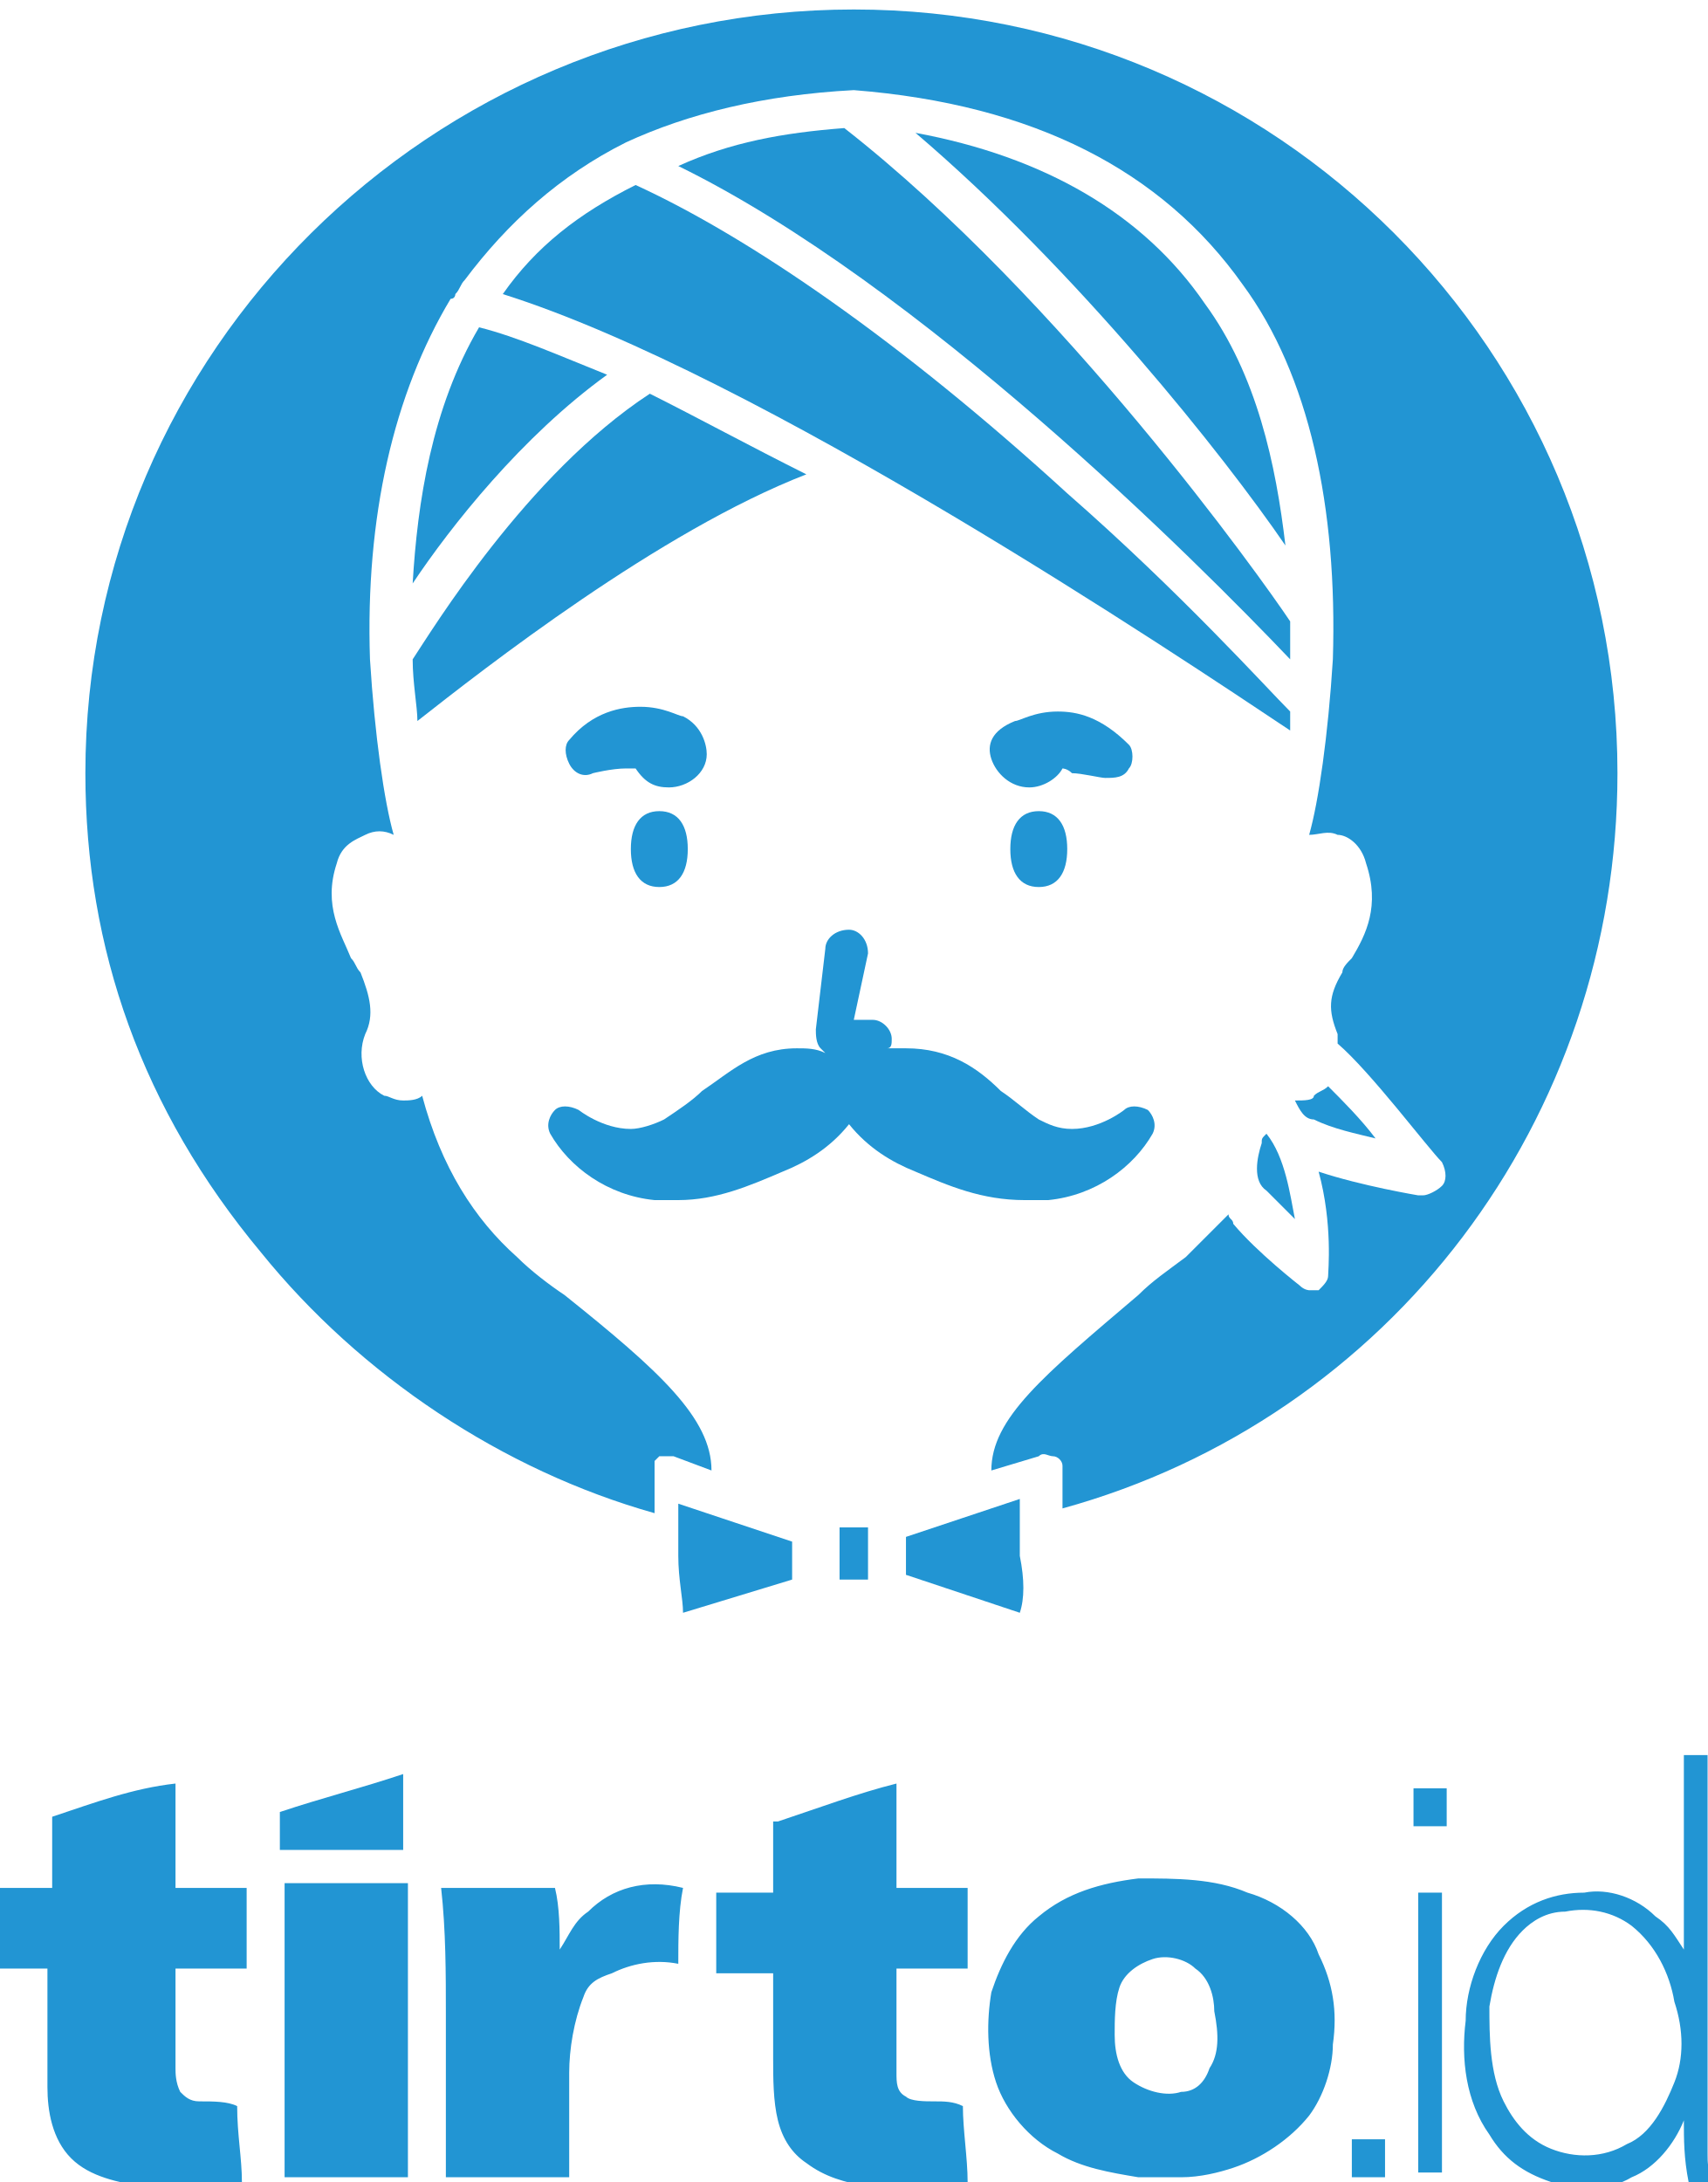
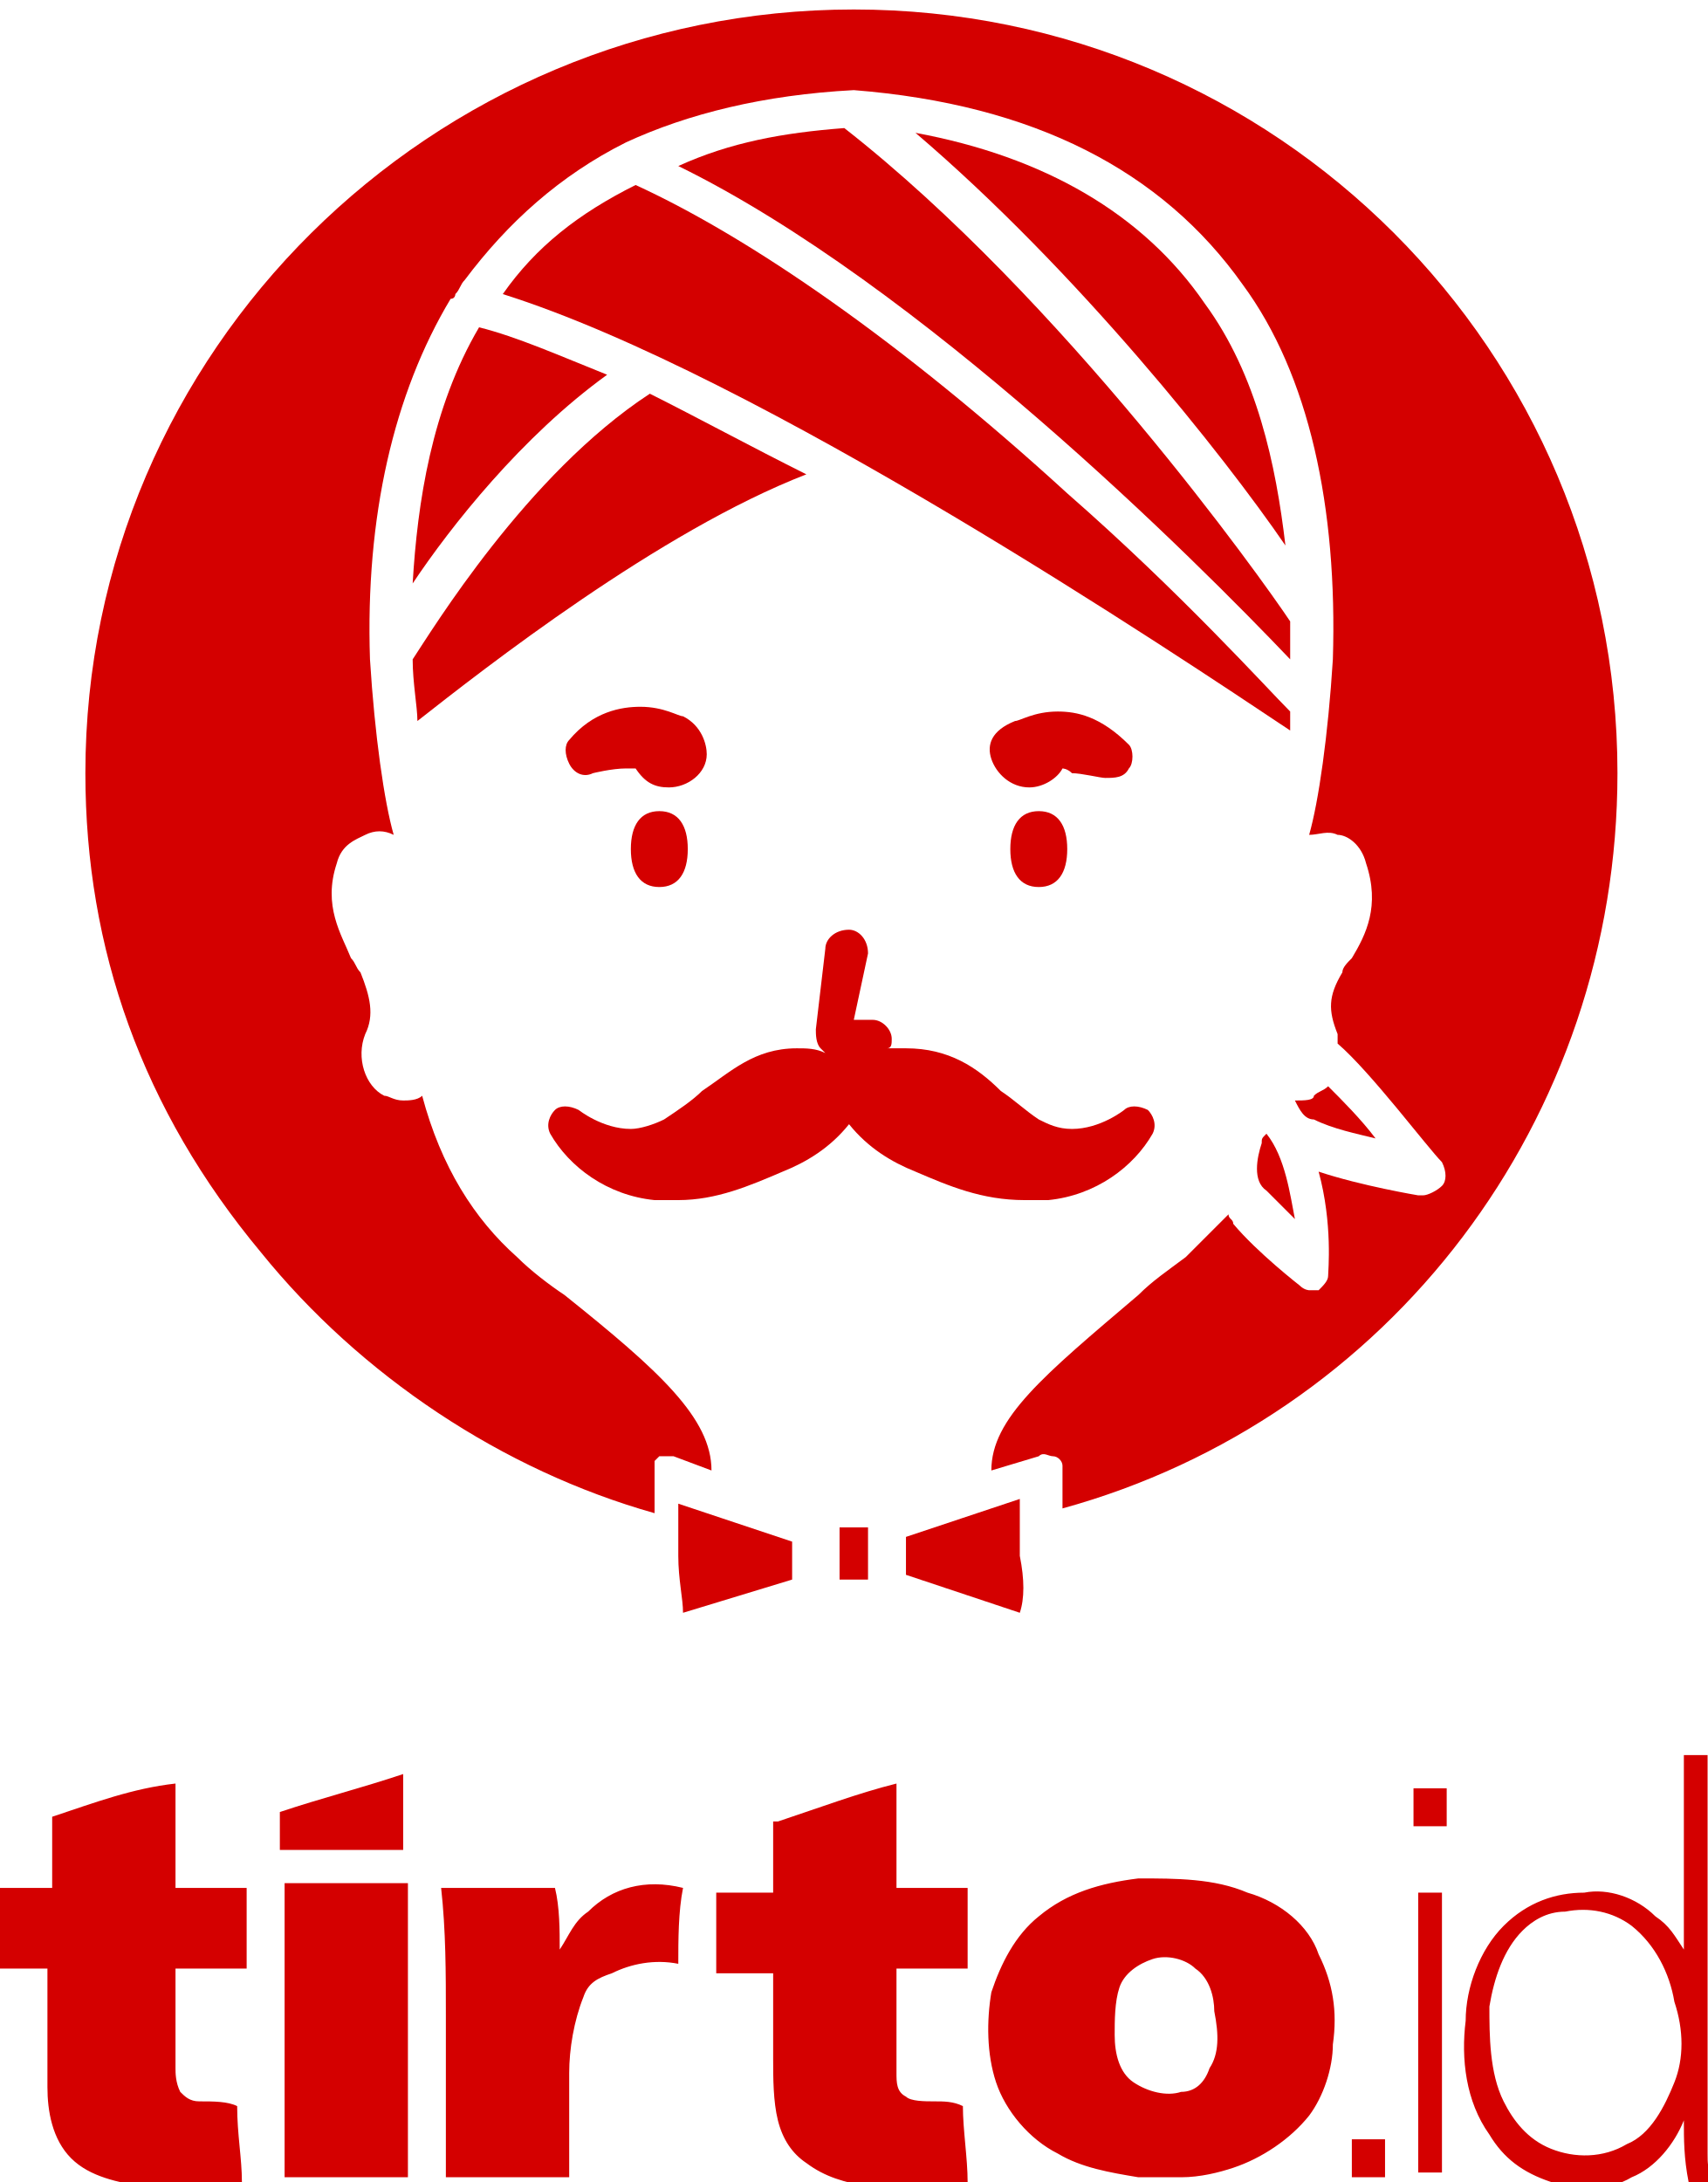
<svg xmlns="http://www.w3.org/2000/svg" version="1.1" id="Layer_1" x="0px" y="0px" viewBox="0 0 36 46" style="enable-background:new 0 0 36 46;" xml:space="preserve">
  <style type="text/css">
	.st0{fill:url(#SVGID_1_);}
	.st1{fill:url(#SVGID_2_);}
	.st2{fill:url(#SVGID_3_);}
	.st3{fill:url(#SVGID_4_);}
	.st4{fill:url(#SVGID_5_);}
	.st5{fill:url(#SVGID_6_);}
	.st6{fill:url(#SVGID_7_);}
	.st7{fill:url(#SVGID_8_);}
	.st8{fill:url(#SVGID_9_);}
	.st9{fill:url(#SVGID_10_);}
	.st10{fill:url(#SVGID_11_);}
	.st11{fill:url(#SVGID_12_);}
	.st12{fill:url(#SVGID_13_);}
	.st13{fill:url(#SVGID_14_);}
	.st14{fill:url(#SVGID_15_);}
	.st15{fill:url(#SVGID_16_);}
	.st16{fill:url(#SVGID_17_);}
	.st17{fill:url(#SVGID_18_);}
</style>
  <g>
    <g>
      <linearGradient id="SVGID_1_" gradientUnits="userSpaceOnUse" x1="-9.583402e-02" y1="41.517" x2="36" y2="41.517">
-         <stop offset="0" style="stop-color:#2295D3" />
-         <stop offset="8.962709e-02" style="stop-color:#2295D3" />
-         <stop offset="1" style="stop-color:#2295D3" />
+         <stop offset="0" style="stop-color:#D40000" />
+         <stop offset="8.962709e-02" style="stop-color:#D40000" />
+         <stop offset="1" style="stop-color:#D40000" />
      </linearGradient>
      <path class="st0" d="M30.5,37.7c-0.2,0-0.4,0-0.7,0c0,0.3,0,0.5,0,0.8c0.2,0,0.4,0,0.7,0C30.5,38.2,30.5,38,30.5,37.7 M4.2,44.3    c-0.2,0-0.3-0.1-0.4-0.2c-0.1-0.2-0.1-0.4-0.1-0.5c0-0.7,0-1.4,0-2.1l0,0c0.5,0,1,0,1.5,0c0-0.6,0-1.1,0-1.7c-0.5,0-1,0-1.5,0    c0-0.7,0-1.5,0-2.2C2.8,37.7,2,38,1.1,38.3c0,0.5,0,1,0,1.5c-0.4,0-0.8,0-1.2,0c0,0.3,0,0.6,0,0.9c0,0.3,0,0.5,0,0.8    c0.4,0,0.8,0,1.1,0c0,0.8,0,1.6,0,2.5c0,0.5,0.1,1.1,0.5,1.5c0.4,0.4,1,0.5,1.5,0.6c0.7,0.1,1.4,0,2.1-0.1c0-0.5-0.1-1-0.1-1.6    C4.8,44.3,4.5,44.3,4.2,44.3 M19.7,44.3c-0.2,0-0.5,0-0.6-0.1c-0.2-0.1-0.2-0.3-0.2-0.5c0-0.7,0-1.5,0-2.2c0.5,0,1,0,1.5,0    c0-0.6,0-1.1,0-1.7c-0.5,0-1,0-1.5,0c0-0.7,0-1.5,0-2.2c-0.8,0.2-1.6,0.5-2.5,0.8c0,0,0,0-0.1,0c0,0.5,0,1,0,1.5    c-0.4,0-0.8,0-1.2,0c0,0,0,0.1,0,0.2c0,0.5,0,1,0,1.5c0.4,0,0.8,0,1.2,0c0,0.6,0,1.2,0,1.8c0,0.4,0,0.9,0.1,1.3    c0.1,0.4,0.3,0.7,0.6,0.9c0.4,0.3,0.8,0.4,1.3,0.5c0.7,0.1,1.4,0,2.1-0.1c0-0.5-0.1-1.1-0.1-1.6C20.1,44.3,19.9,44.3,19.7,44.3     M12.4,40.3c-0.3,0.2-0.4,0.5-0.6,0.8c0-0.4,0-0.9-0.1-1.3c-0.8,0-1.6,0-2.4,0c0.1,0.9,0.1,1.8,0.1,2.7c0,1.1,0,2.2,0,3.4    c0.9,0,1.7,0,2.6,0c0-0.7,0-1.5,0-2.2c0-0.5,0.1-1.1,0.3-1.6c0.1-0.3,0.3-0.4,0.6-0.5c0.4-0.2,0.9-0.3,1.4-0.2    c0-0.5,0-1.1,0.1-1.6C13.6,39.6,12.9,39.8,12.4,40.3 M8.6,39.7c-0.9,0-1.7,0-2.6,0c0,2,0,4,0,6.1c0,0,0,0,0,0.1c0.9,0,1.7,0,2.6,0    c0-1,0-2,0-3C8.6,41.8,8.6,40.8,8.6,39.7 M30.4,39.9c-0.2,0-0.4,0-0.5,0c0,2,0,3.9,0,5.9c0.2,0,0.4,0,0.5,0    C30.4,43.9,30.4,41.9,30.4,39.9 M36,45.4c0-0.7,0-1.5,0-2.2c0-2.1,0-4.1,0-6.2c-0.2,0-0.4,0-0.5,0c0,1.4,0,2.7,0,4.1    c-0.2-0.3-0.3-0.5-0.6-0.7c-0.4-0.4-1-0.6-1.5-0.5c-0.6,0-1.2,0.2-1.7,0.7c-0.5,0.5-0.8,1.3-0.8,2c-0.1,0.8,0,1.7,0.5,2.4    c0.3,0.5,0.7,0.8,1.3,1c0.5,0.2,1.2,0.2,1.7-0.1c0.5-0.2,0.9-0.7,1.1-1.2c0,0.4,0,0.8,0.1,1.3c0.2,0,0.3,0,0.5,0    C36,45.7,36,45.6,36,45.4 M35.3,43.9c-0.2,0.5-0.5,1.1-1,1.3c-0.5,0.3-1.1,0.3-1.6,0.1c-0.5-0.2-0.8-0.6-1-1    c-0.3-0.6-0.3-1.4-0.3-2c0.1-0.6,0.3-1.2,0.7-1.6c0.2-0.2,0.5-0.4,0.9-0.4c0.5-0.1,1,0,1.4,0.3c0.5,0.4,0.8,1,0.9,1.6    C35.5,42.8,35.5,43.4,35.3,43.9 M26.3,39.9c-0.7-0.3-1.5-0.3-2.3-0.3c-0.8,0.1-1.5,0.3-2.1,0.8c-0.5,0.4-0.8,1-1,1.6    c-0.1,0.6-0.1,1.3,0.1,1.9c0.2,0.6,0.7,1.2,1.3,1.5c0.5,0.3,1.1,0.4,1.7,0.5c0.3,0,0.6,0,0.9,0c0.4,0,0.8-0.1,1.1-0.2    c0.6-0.2,1.2-0.6,1.6-1.1c0.3-0.4,0.5-1,0.5-1.5c0.1-0.7,0-1.3-0.3-1.9C27.6,40.6,27,40.1,26.3,39.9 M25.5,43.6    c-0.1,0.3-0.3,0.5-0.6,0.5c-0.3,0.1-0.7,0-1-0.2c-0.3-0.2-0.4-0.6-0.4-1c0-0.3,0-0.7,0.1-1c0.1-0.3,0.4-0.5,0.7-0.6    c0.3-0.1,0.7,0,0.9,0.2c0.3,0.2,0.4,0.6,0.4,0.9C25.7,42.9,25.7,43.3,25.5,43.6 M28.5,45.1c0,0.3,0,0.5,0,0.8c0.2,0,0.5,0,0.7,0    c0-0.3,0-0.5,0-0.8C29,45.1,28.7,45.1,28.5,45.1" />
      <linearGradient id="SVGID_2_" gradientUnits="userSpaceOnUse" x1="5.907" y1="38.247" x2="8.511" y2="38.247">
-         <stop offset="0" style="stop-color:#2295D3" />
-         <stop offset="8.962709e-02" style="stop-color:#2295D3" />
-         <stop offset="1" style="stop-color:#2295D3" />
+         <stop offset="0" style="stop-color:#D40000" />
+         <stop offset="8.962709e-02" style="stop-color:#D40000" />
+         <stop offset="1" style="stop-color:#D40000" />
      </linearGradient>
      <path class="st1" d="M8.5,37.4c-0.9,0.3-1.7,0.5-2.6,0.8c0,0.3,0,0.5,0,0.8c0.9,0,1.7,0,2.6,0C8.5,38.5,8.5,38,8.5,37.4" />
    </g>
    <linearGradient id="SVGID_3_" gradientUnits="userSpaceOnUse" x1="20.946" y1="15.768" x2="23.892" y2="15.768">
-       <stop offset="0" style="stop-color:#2295D3" />
-       <stop offset="8.962709e-02" style="stop-color:#2295D3" />
-       <stop offset="1" style="stop-color:#2295D3" />
+       <stop offset="0" style="stop-color:#D40000" />
+       <stop offset="8.962709e-02" style="stop-color:#D40000" />
+       <stop offset="1" style="stop-color:#D40000" />
    </linearGradient>
    <path class="st2" d="M22.4,16.2c-0.1,0.2-0.4,0.4-0.7,0.4c-0.4,0-0.7-0.3-0.8-0.6c-0.1-0.3,0-0.6,0.5-0.8c0.1,0,0.4-0.2,0.9-0.2   c0.4,0,0.9,0.1,1.5,0.7c0.1,0.1,0.1,0.4,0,0.5c-0.1,0.2-0.3,0.2-0.5,0.2c-0.1,0-0.5-0.1-0.7-0.1C22.5,16.2,22.4,16.2,22.4,16.2z" />
    <linearGradient id="SVGID_4_" gradientUnits="userSpaceOnUse" x1="21.369" y1="17.888" x2="22.547" y2="17.888">
-       <stop offset="0" style="stop-color:#2295D3" />
-       <stop offset="8.962709e-02" style="stop-color:#2295D3" />
-       <stop offset="1" style="stop-color:#2295D3" />
+       <stop offset="0" style="stop-color:#D40000" />
+       <stop offset="8.962709e-02" style="stop-color:#D40000" />
+       <stop offset="1" style="stop-color:#D40000" />
    </linearGradient>
    <path class="st3" d="M22.5,17.9c0,0.5-0.2,0.8-0.6,0.8c-0.4,0-0.6-0.3-0.6-0.8c0-0.5,0.2-0.8,0.6-0.8   C22.3,17.1,22.5,17.4,22.5,17.9z" />
    <linearGradient id="SVGID_5_" gradientUnits="userSpaceOnUse" x1="8.698" y1="11.85" x2="17.042" y2="11.85">
-       <stop offset="0" style="stop-color:#2295D3" />
-       <stop offset="8.962709e-02" style="stop-color:#2295D3" />
-       <stop offset="1" style="stop-color:#2295D3" />
+       <stop offset="0" style="stop-color:#D40000" />
+       <stop offset="8.962709e-02" style="stop-color:#D40000" />
+       <stop offset="1" style="stop-color:#D40000" />
    </linearGradient>
    <path class="st4" d="M8.7,13.9c0.4-0.6,2.4-3.9,5-5.6c1,0.5,2.1,1.1,3.3,1.7c-3.1,1.2-6.8,4.1-8.2,5.2C8.8,14.9,8.7,14.4,8.7,13.9z   " />
    <linearGradient id="SVGID_6_" gradientUnits="userSpaceOnUse" x1="26.515" y1="24.913" x2="27.237" y2="24.913">
-       <stop offset="0" style="stop-color:#2295D3" />
-       <stop offset="8.962709e-02" style="stop-color:#2295D3" />
-       <stop offset="1" style="stop-color:#2295D3" />
+       <stop offset="0" style="stop-color:#D40000" />
+       <stop offset="8.962709e-02" style="stop-color:#D40000" />
+       <stop offset="1" style="stop-color:#D40000" />
    </linearGradient>
    <path class="st5" d="M26.6,24.1c0-0.1,0-0.1,0.1-0.2c0.4,0.5,0.5,1.3,0.6,1.8c-0.2-0.2-0.4-0.4-0.6-0.6   C26.4,24.9,26.5,24.4,26.6,24.1z" />
    <linearGradient id="SVGID_7_" gradientUnits="userSpaceOnUse" x1="27.28" y1="23.458" x2="28.976" y2="23.458">
-       <stop offset="0" style="stop-color:#2295D3" />
-       <stop offset="8.962709e-02" style="stop-color:#2295D3" />
-       <stop offset="1" style="stop-color:#2295D3" />
+       <stop offset="0" style="stop-color:#D40000" />
+       <stop offset="8.962709e-02" style="stop-color:#D40000" />
+       <stop offset="1" style="stop-color:#D40000" />
    </linearGradient>
    <path class="st6" d="M27.3,23.2C27.3,23.2,27.3,23.2,27.3,23.2c0.2,0,0.4,0,0.4-0.1c0.1-0.1,0.2-0.1,0.3-0.2c0.3,0.3,0.7,0.7,1,1.1   c-0.4-0.1-0.9-0.2-1.3-0.4C27.5,23.6,27.4,23.4,27.3,23.2z" />
    <linearGradient id="SVGID_8_" gradientUnits="userSpaceOnUse" x1="14.361" y1="8.241" x2="27.249" y2="8.241">
-       <stop offset="0" style="stop-color:#2295D3" />
-       <stop offset="8.962709e-02" style="stop-color:#2295D3" />
-       <stop offset="1" style="stop-color:#2295D3" />
+       <stop offset="0" style="stop-color:#D40000" />
+       <stop offset="8.962709e-02" style="stop-color:#D40000" />
+       <stop offset="1" style="stop-color:#D40000" />
    </linearGradient>
    <path class="st7" d="M17.8,2.7c4.6,3.6,8.8,9.5,9.4,10.4c0,0.3,0,0.5,0,0.8c-2-2.1-7.8-7.9-12.9-10.4C15.4,3,16.5,2.8,17.8,2.7z" />
    <linearGradient id="SVGID_9_" gradientUnits="userSpaceOnUse" x1="19.338" y1="7.163" x2="27.179" y2="7.163">
-       <stop offset="0" style="stop-color:#2295D3" />
-       <stop offset="8.962709e-02" style="stop-color:#2295D3" />
-       <stop offset="1" style="stop-color:#2295D3" />
+       <stop offset="0" style="stop-color:#D40000" />
+       <stop offset="8.962709e-02" style="stop-color:#D40000" />
+       <stop offset="1" style="stop-color:#D40000" />
    </linearGradient>
    <path class="st8" d="M19.3,2.8c2.7,0.5,4.8,1.7,6.1,3.6c1.1,1.5,1.5,3.4,1.7,5.1C25.8,9.6,22.7,5.7,19.3,2.8z" />
    <linearGradient id="SVGID_10_" gradientUnits="userSpaceOnUse" x1="10.592" y1="9.635" x2="27.155" y2="9.635">
-       <stop offset="0" style="stop-color:#2295D3" />
-       <stop offset="8.962709e-02" style="stop-color:#2295D3" />
-       <stop offset="1" style="stop-color:#2295D3" />
+       <stop offset="0" style="stop-color:#D40000" />
+       <stop offset="8.962709e-02" style="stop-color:#D40000" />
+       <stop offset="1" style="stop-color:#D40000" />
    </linearGradient>
    <path class="st9" d="M13.4,3.9c2.4,1.1,5.6,3.3,9.1,6.5c2.4,2.1,4.2,4.1,4.7,4.6c0,0.2,0,0.3,0,0.4C24.8,13.8,16,7.9,10.6,6.2   C11.3,5.2,12.2,4.5,13.4,3.9z" />
    <linearGradient id="SVGID_11_" gradientUnits="userSpaceOnUse" x1="8.692" y1="9.664" x2="12.829" y2="9.664">
-       <stop offset="0" style="stop-color:#2295D3" />
-       <stop offset="8.962709e-02" style="stop-color:#2295D3" />
-       <stop offset="1" style="stop-color:#2295D3" />
+       <stop offset="0" style="stop-color:#D40000" />
+       <stop offset="8.962709e-02" style="stop-color:#D40000" />
+       <stop offset="1" style="stop-color:#D40000" />
    </linearGradient>
    <path class="st10" d="M10.1,6.9c0.8,0.2,1.7,0.6,2.7,1c-1.8,1.3-3.3,3.2-4.1,4.4C8.8,10.6,9.1,8.6,10.1,6.9z" />
    <linearGradient id="SVGID_12_" gradientUnits="userSpaceOnUse" x1="12.005" y1="15.768" x2="14.952" y2="15.768">
-       <stop offset="0" style="stop-color:#2295D3" />
-       <stop offset="8.962709e-02" style="stop-color:#2295D3" />
-       <stop offset="1" style="stop-color:#2295D3" />
+       <stop offset="0" style="stop-color:#D40000" />
+       <stop offset="8.962709e-02" style="stop-color:#D40000" />
+       <stop offset="1" style="stop-color:#D40000" />
    </linearGradient>
    <path class="st11" d="M14.1,16.6c-0.3,0-0.5-0.1-0.7-0.4c0,0-0.1,0-0.2,0c-0.3,0-0.7,0.1-0.7,0.1c-0.2,0.1-0.4,0-0.5-0.2   c-0.1-0.2-0.1-0.4,0-0.5c0.5-0.6,1.1-0.7,1.5-0.7c0.5,0,0.8,0.2,0.9,0.2c0.4,0.2,0.5,0.6,0.5,0.8C14.9,16.3,14.5,16.6,14.1,16.6z" />
    <linearGradient id="SVGID_13_" gradientUnits="userSpaceOnUse" x1="13.351" y1="17.888" x2="14.526" y2="17.888">
-       <stop offset="0" style="stop-color:#2295D3" />
-       <stop offset="8.962709e-02" style="stop-color:#2295D3" />
-       <stop offset="1" style="stop-color:#2295D3" />
+       <stop offset="0" style="stop-color:#D40000" />
+       <stop offset="8.962709e-02" style="stop-color:#D40000" />
+       <stop offset="1" style="stop-color:#D40000" />
    </linearGradient>
    <path class="st12" d="M14.5,17.9c0,0.5-0.2,0.8-0.6,0.8c-0.4,0-0.6-0.3-0.6-0.8c0-0.5,0.2-0.8,0.6-0.8   C14.3,17.1,14.5,17.4,14.5,17.9z" />
    <linearGradient id="SVGID_14_" gradientUnits="userSpaceOnUse" x1="11.561" y1="22.436" x2="24.364" y2="22.436">
-       <stop offset="0" style="stop-color:#2295D3" />
-       <stop offset="8.962709e-02" style="stop-color:#2295D3" />
-       <stop offset="1" style="stop-color:#2295D3" />
+       <stop offset="0" style="stop-color:#D40000" />
+       <stop offset="8.962709e-02" style="stop-color:#D40000" />
+       <stop offset="1" style="stop-color:#D40000" />
    </linearGradient>
    <path class="st13" d="M11.7,23.4c0.1-0.1,0.3-0.1,0.5,0c0,0,0.5,0.4,1.1,0.4c0.2,0,0.5-0.1,0.7-0.2c0.3-0.2,0.6-0.4,0.8-0.6   c0.6-0.4,1.1-0.9,2-0.9c0.2,0,0.4,0,0.6,0.1c0,0-0.1-0.1-0.1-0.1c-0.1-0.1-0.1-0.3-0.1-0.4l0.2-1.7c0-0.2,0.2-0.4,0.5-0.4   c0.2,0,0.4,0.2,0.4,0.5L18,21.5c0.1,0,0.2,0,0.4,0c0.2,0,0.4,0.2,0.4,0.4c0,0.1,0,0.2-0.1,0.2c0.1,0,0.3,0,0.4,0   c0.9,0,1.5,0.4,2,0.9c0.3,0.2,0.5,0.4,0.8,0.6c0.2,0.1,0.4,0.2,0.7,0.2c0.6,0,1.1-0.4,1.1-0.4c0.1-0.1,0.3-0.1,0.5,0   c0.1,0.1,0.2,0.3,0.1,0.5c-0.4,0.7-1.2,1.3-2.2,1.4h0c-0.2,0-0.3,0-0.5,0c-0.9,0-1.6-0.3-2.3-0.6c-0.5-0.2-1-0.5-1.4-1   c-0.4,0.5-0.9,0.8-1.4,1c-0.7,0.3-1.4,0.6-2.2,0.6c-0.1,0-0.3,0-0.5,0h0c-1-0.1-1.8-0.7-2.2-1.4C11.5,23.7,11.6,23.5,11.7,23.4z" />
    <linearGradient id="SVGID_15_" gradientUnits="userSpaceOnUse" x1="14.292" y1="32.818" x2="16.84" y2="32.818">
-       <stop offset="0" style="stop-color:#2295D3" />
-       <stop offset="8.962709e-02" style="stop-color:#2295D3" />
-       <stop offset="1" style="stop-color:#2295D3" />
+       <stop offset="0" style="stop-color:#D40000" />
+       <stop offset="8.962709e-02" style="stop-color:#D40000" />
+       <stop offset="1" style="stop-color:#D40000" />
    </linearGradient>
    <path class="st14" d="M14.3,32.8c0-0.2,0-0.4,0-0.6c0,0,0-0.1,0-0.1c0,0,0-0.1,0-0.1c0,0,0-0.1,0-0.1c0,0,0-0.1,0-0.1   c0,0,0,0,0-0.1l2.4,0.8v0.8L14.4,34C14.4,33.7,14.3,33.3,14.3,32.8z" />
    <linearGradient id="SVGID_16_" gradientUnits="userSpaceOnUse" x1="17.67" y1="32.818" x2="18.257" y2="32.818">
-       <stop offset="0" style="stop-color:#2295D3" />
-       <stop offset="8.962709e-02" style="stop-color:#2295D3" />
-       <stop offset="1" style="stop-color:#2295D3" />
+       <stop offset="0" style="stop-color:#D40000" />
+       <stop offset="8.962709e-02" style="stop-color:#D40000" />
+       <stop offset="1" style="stop-color:#D40000" />
    </linearGradient>
    <rect x="17.7" y="32.2" class="st15" width="0.6" height="1.1" />
    <linearGradient id="SVGID_17_" gradientUnits="userSpaceOnUse" x1="19.086" y1="32.818" x2="21.634" y2="32.818">
-       <stop offset="0" style="stop-color:#2295D3" />
-       <stop offset="8.962709e-02" style="stop-color:#2295D3" />
-       <stop offset="1" style="stop-color:#2295D3" />
+       <stop offset="0" style="stop-color:#D40000" />
+       <stop offset="8.962709e-02" style="stop-color:#D40000" />
+       <stop offset="1" style="stop-color:#D40000" />
    </linearGradient>
    <path class="st16" d="M21.5,34l-2.4-0.8v-0.8l2.4-0.8c0,0,0,0.1,0,0.1c0,0,0,0,0,0.1c0,0,0,0.1,0,0.1c0,0,0,0.1,0,0.1   c0,0.1,0,0.1,0,0.2c0,0.2,0,0.4,0,0.6C21.6,33.3,21.6,33.7,21.5,34z" />
    <linearGradient id="SVGID_18_" gradientUnits="userSpaceOnUse" x1="1.816" y1="16.015" x2="34.088" y2="16.015">
-       <stop offset="0" style="stop-color:#2295D3" />
-       <stop offset="8.962709e-02" style="stop-color:#2295D3" />
-       <stop offset="1" style="stop-color:#2295D3" />
+       <stop offset="0" style="stop-color:#D40000" />
+       <stop offset="8.962709e-02" style="stop-color:#D40000" />
+       <stop offset="1" style="stop-color:#D40000" />
    </linearGradient>
    <path class="st17" d="M22.4,31.8C22.4,31.8,22.4,31.8,22.4,31.8c0,0,0-0.1,0-0.1c0,0,0-0.1,0-0.1c0,0,0-0.1,0-0.1   c0-0.1,0-0.1,0-0.1c0,0,0-0.1,0-0.1c0,0,0-0.1,0-0.1c0,0,0-0.1,0-0.1c0,0,0,0,0-0.1c0,0,0-0.1,0-0.1c0-0.1-0.1-0.2-0.2-0.2   c-0.1,0-0.2-0.1-0.3,0L20.9,31c0-1.1,1.1-2,3.1-3.7c0.3-0.3,0.6-0.5,1-0.8c0.3-0.3,0.6-0.6,0.9-0.9c0,0.1,0.1,0.1,0.1,0.2   c0.5,0.6,1.4,1.3,1.4,1.3c0.1,0.1,0.2,0.1,0.2,0.1c0.1,0,0.1,0,0.2,0c0.1-0.1,0.2-0.2,0.2-0.3c0-0.1,0.1-1.1-0.2-2.2   c0.9,0.3,2.1,0.5,2.1,0.5c0,0,0.1,0,0.1,0c0.1,0,0.3-0.1,0.4-0.2c0.1-0.1,0.1-0.3,0-0.5c-0.3-0.3-1.5-1.9-2.2-2.5   c0-0.1,0-0.1,0-0.2C28,21.3,28,21,28.3,20.5c0-0.1,0.1-0.2,0.2-0.3c0.3-0.5,0.6-1.1,0.3-2c-0.1-0.4-0.4-0.6-0.6-0.6   c-0.2-0.1-0.4,0-0.6,0c0.2-0.7,0.4-2.1,0.5-3.7c0.1-3.2-0.5-6-1.9-7.9c-1.7-2.4-4.4-3.8-8.2-4.1c0,0,0,0,0,0c0,0,0,0,0,0   c0,0,0,0,0,0c0,0,0,0,0,0C16.1,2,14.5,2.4,13.2,3c0,0,0,0,0,0c-1.4,0.7-2.5,1.7-3.4,2.9C9.7,6,9.7,6.1,9.6,6.2c0,0,0,0.1-0.1,0.1   c-1.2,2-1.8,4.6-1.7,7.6c0.1,1.6,0.3,3,0.5,3.7c-0.2-0.1-0.4-0.1-0.6,0c-0.2,0.1-0.5,0.2-0.6,0.6c-0.3,0.9,0.1,1.5,0.3,2   c0.1,0.1,0.1,0.2,0.2,0.3c0.2,0.5,0.3,0.9,0.1,1.3c-0.2,0.5,0,1.1,0.4,1.3c0.1,0,0.2,0.1,0.4,0.1c0.1,0,0.3,0,0.4-0.1   c0.4,1.5,1.1,2.6,2,3.4c0.3,0.3,0.7,0.6,1,0.8c2,1.6,3.1,2.6,3.1,3.7l-0.8-0.3c-0.1,0-0.2,0-0.3,0c0,0-0.1,0.1-0.1,0.1   c0,0,0,0,0,0.1c0,0,0,0.1,0,0.1c0,0,0,0,0,0c0,0,0,0,0,0c0,0,0,0,0,0c0,0,0,0,0,0.1c0,0,0,0,0,0.1c0,0,0,0.1,0,0.1c0,0,0,0,0,0.1   c0,0,0,0.1,0,0.2c0,0,0,0.1,0,0.1c0,0,0,0.1,0,0.1c0,0,0,0.1,0,0.1c0,0,0,0,0,0c-3.2-0.9-6.2-2.9-8.3-5.5C3,23.4,1.8,20,1.8,16.3   C1.8,7.4,9.1,0.2,18,0.2c8.9,0,16.1,7.2,16.1,16.1C34.1,23.6,29.3,29.9,22.4,31.8z" />
  </g>
</svg>
